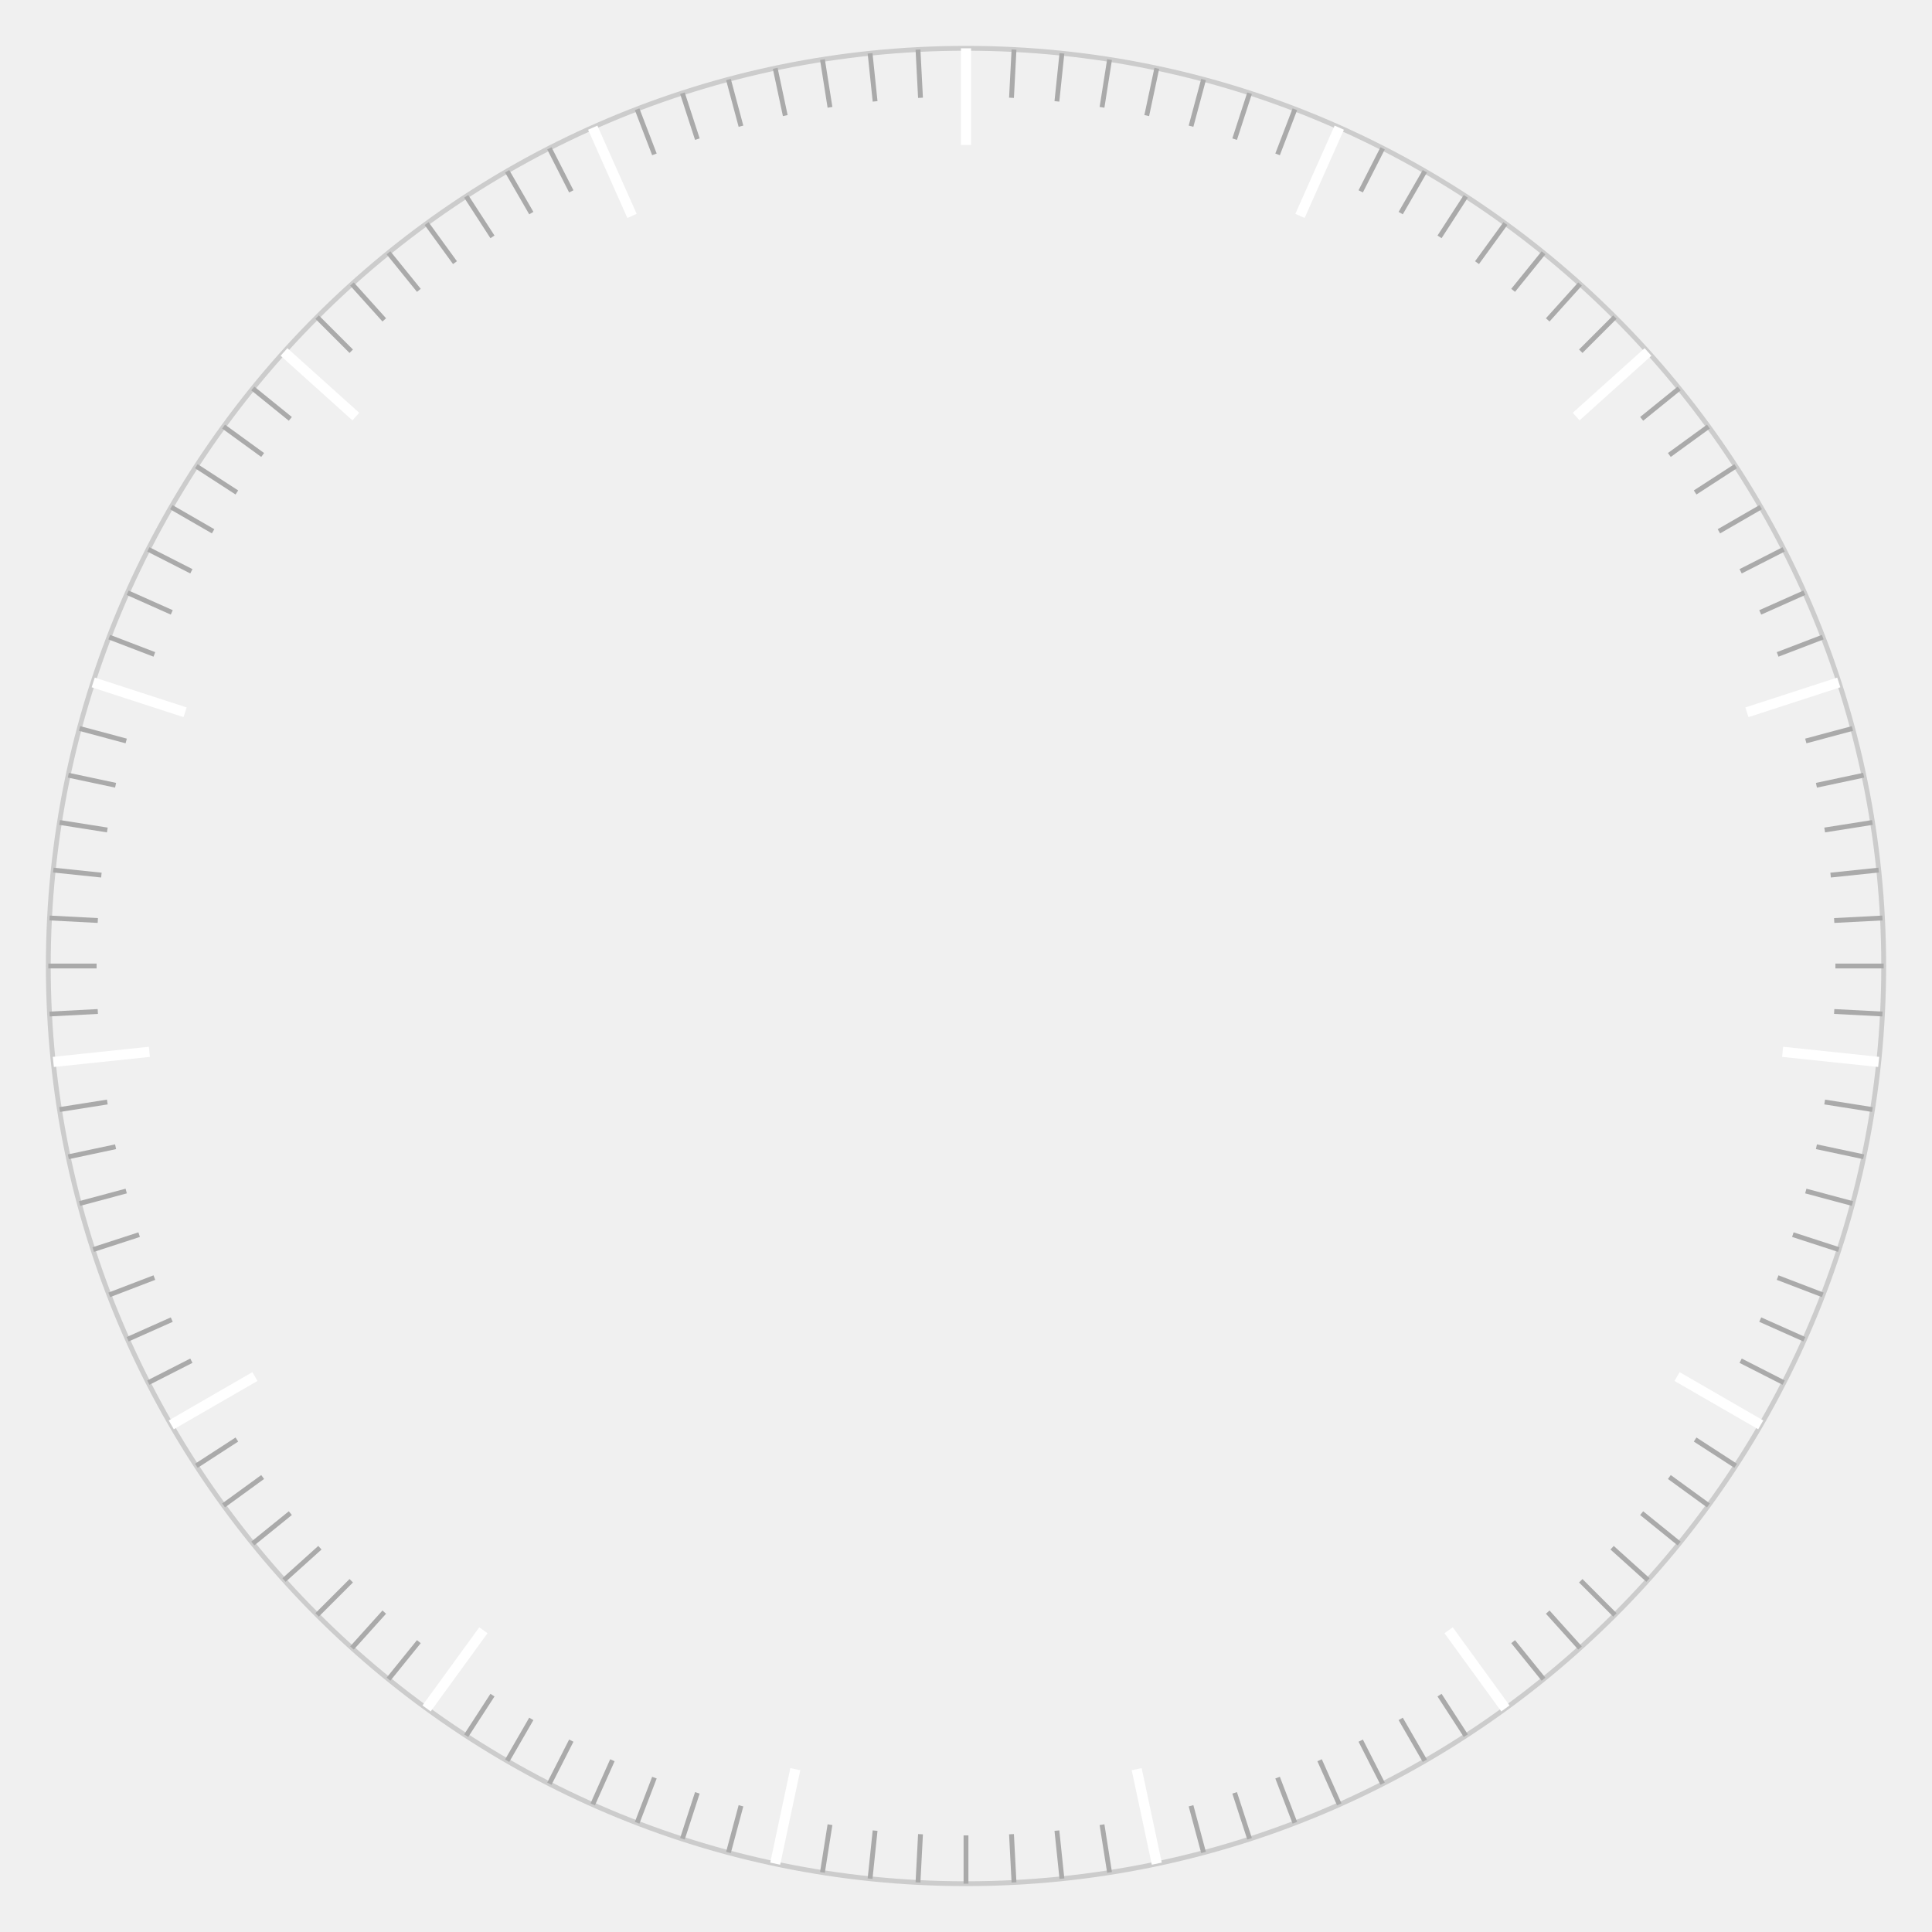
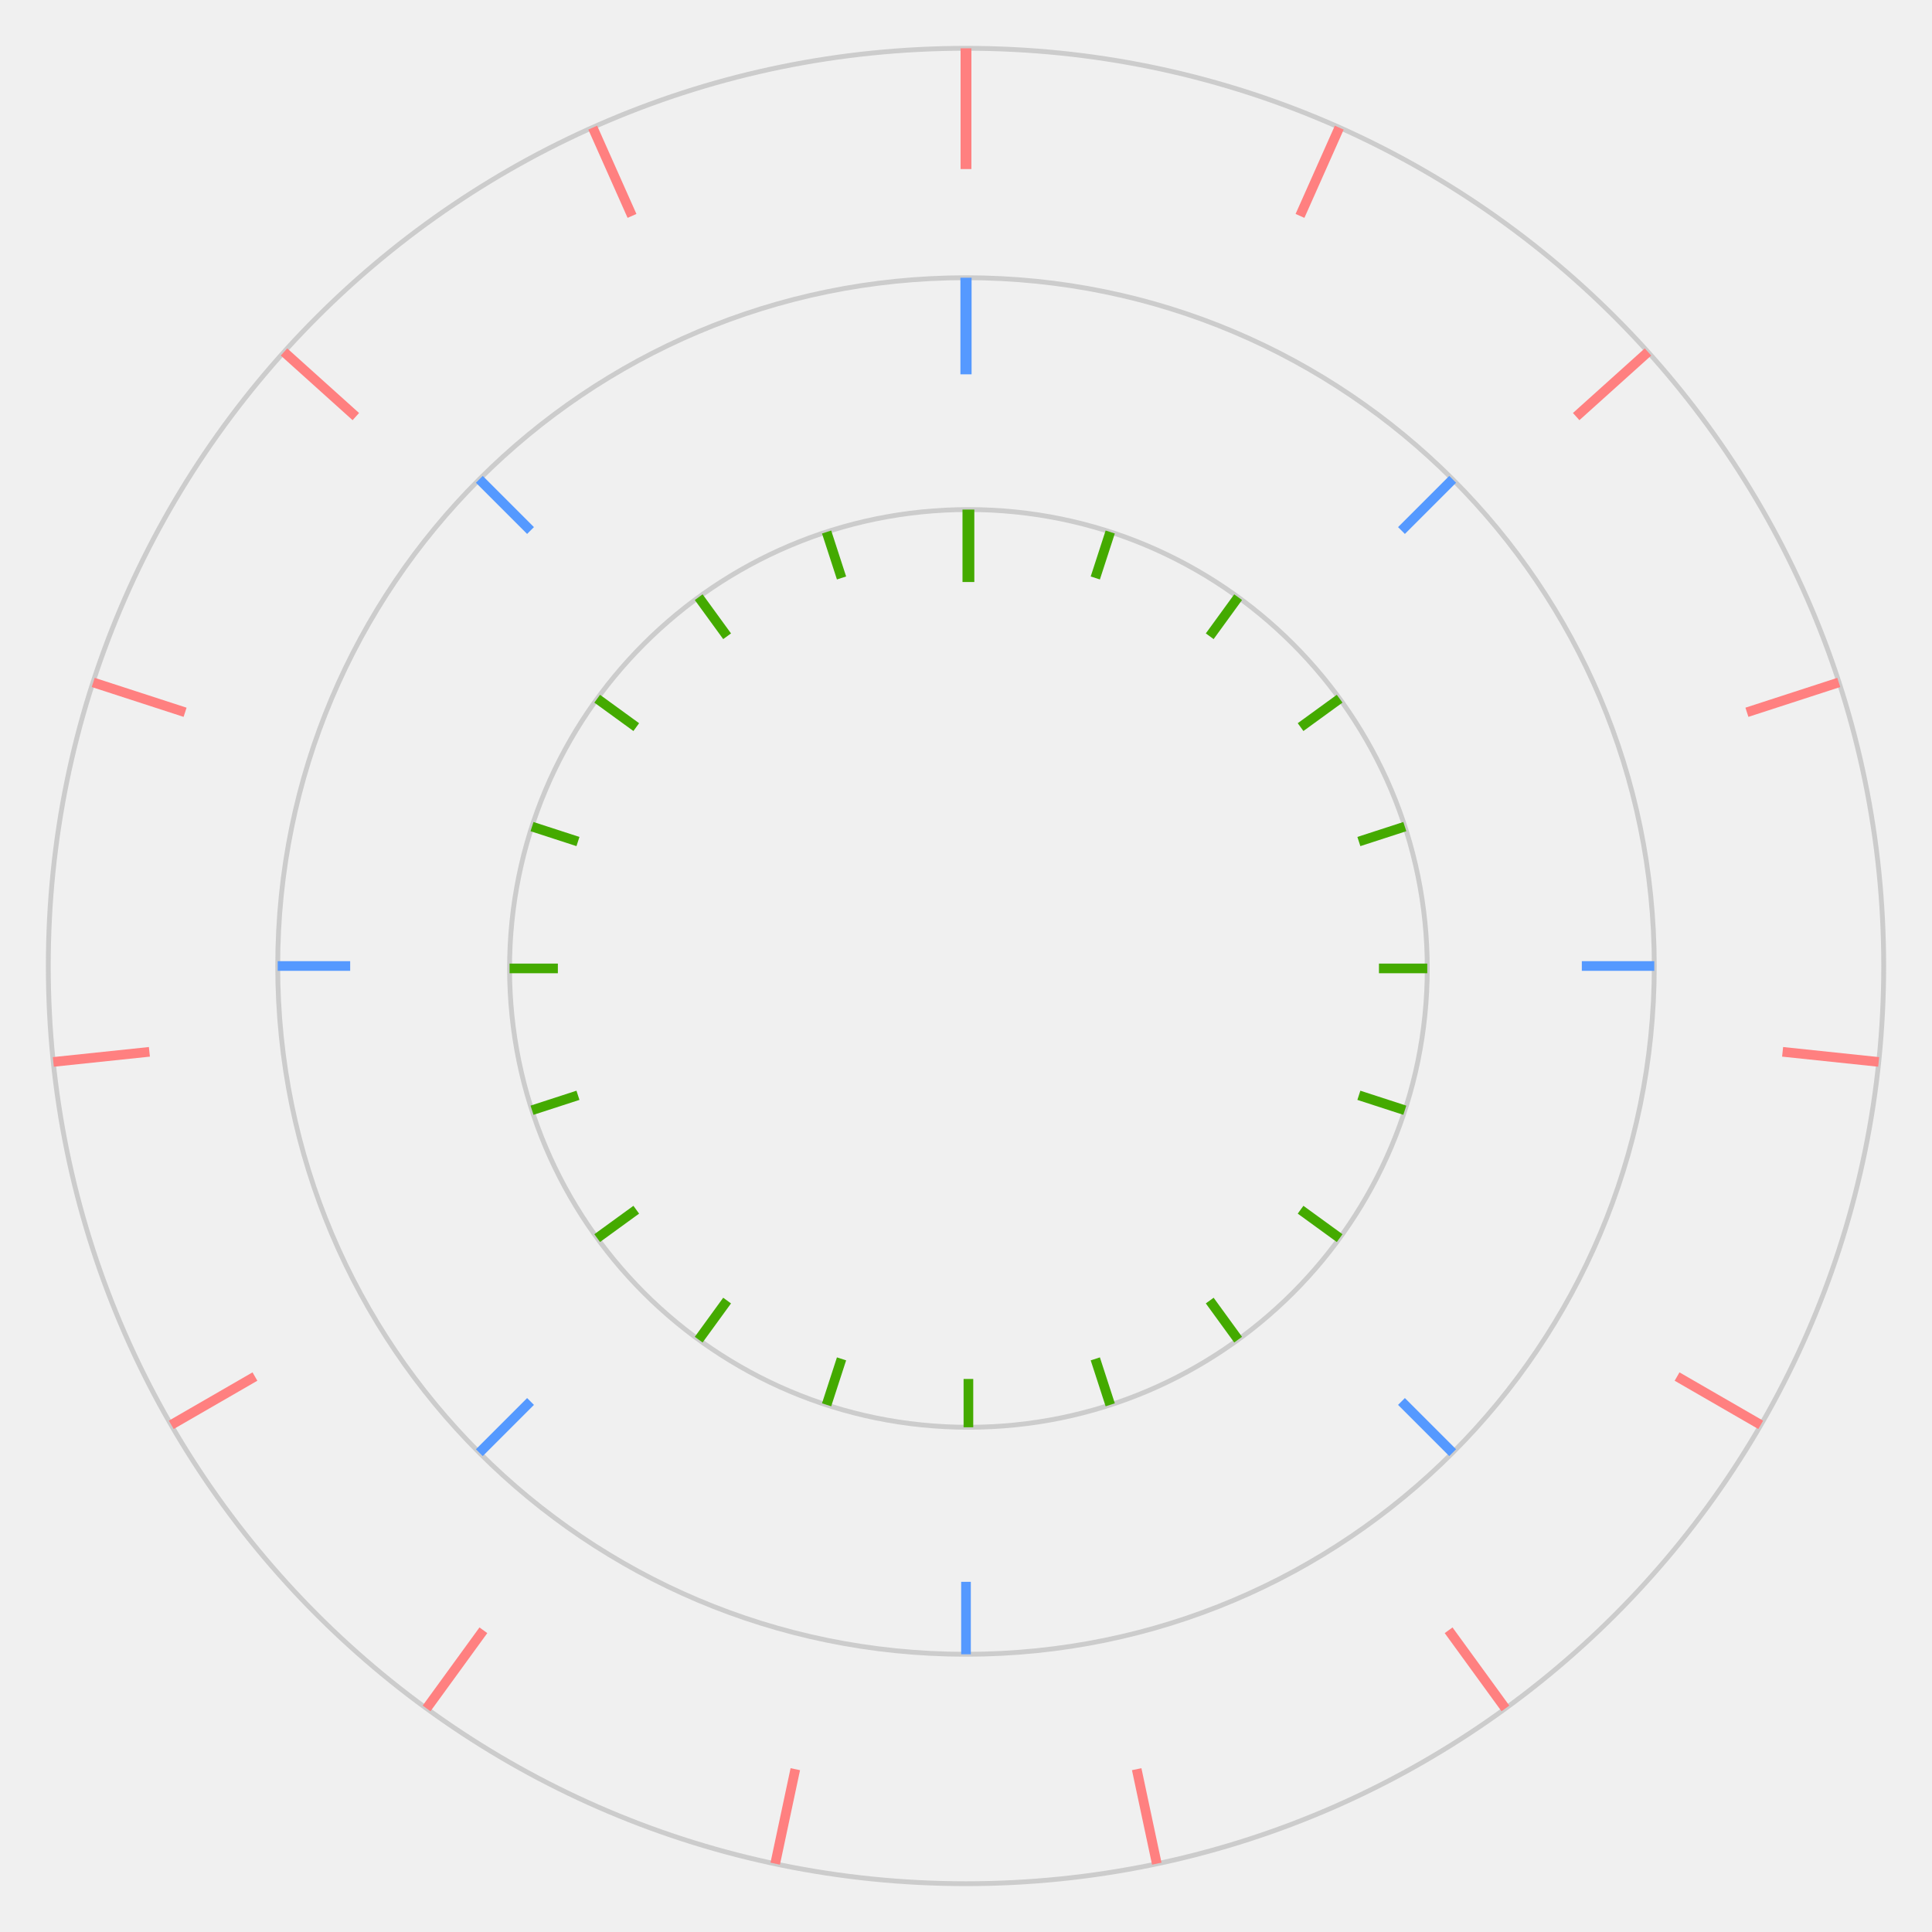
- <svg xmlns="http://www.w3.org/2000/svg" width="400" height="400" version="1.1" id="svg120">
-   <defs id="defs120" />
-   <circle cx="200" cy="200" r="190" stroke="#ccc" stroke-width="1" fill="none" id="circle1" />
-   <g transform="translate(200,200)" id="g120">
-     <line x1="0.00" y1="-170.00" x2="0.00" y2="-190.00" stroke="black" stroke-width="2" id="line1" style="stroke-width:2.104;stroke-dasharray:none;fill:#ffffff;stroke:#ffffff" />
-     <line x1="9.42" y1="-179.75" x2="9.94" y2="-189.74" stroke="black" stroke-width="1" id="line2" style="stroke-width:1.002;stroke-dasharray:none;fill:#aaaaaa;stroke:#aaaaaa" />
-     <line x1="18.82" y1="-179.01" x2="19.86" y2="-188.96" stroke="black" stroke-width="1" id="line3" style="stroke-width:1.002;stroke-dasharray:none;fill:#aaaaaa;stroke:#aaaaaa" />
-     <line x1="28.16" y1="-177.78" x2="29.72" y2="-187.66" stroke="black" stroke-width="1" id="line4" style="stroke-width:1.002;stroke-dasharray:none;fill:#aaaaaa;stroke:#aaaaaa" />
-     <line x1="37.42" y1="-176.07" x2="39.50" y2="-185.85" stroke="black" stroke-width="1" id="line5" style="stroke-width:1.002;stroke-dasharray:none;fill:#aaaaaa;stroke:#aaaaaa" />
-     <line x1="46.59" y1="-173.87" x2="49.18" y2="-183.53" stroke="black" stroke-width="1" id="line6" style="stroke-width:1.002;stroke-dasharray:none;fill:#aaaaaa;stroke:#aaaaaa" />
-     <line x1="55.62" y1="-171.19" x2="58.71" y2="-180.70" stroke="black" stroke-width="1" id="line7" style="stroke-width:1.002;stroke-dasharray:none;fill:#aaaaaa;stroke:#aaaaaa" />
-     <line x1="64.51" y1="-168.04" x2="68.09" y2="-177.38" stroke="black" stroke-width="1" id="line8" style="stroke-width:1.002;stroke-dasharray:none;fill:#aaaaaa;stroke:#aaaaaa" />
-     <line x1="69.15" y1="-155.30" x2="77.28" y2="-173.57" stroke="black" stroke-width="2" id="line9" style="stroke-width:2.104;stroke-dasharray:none;fill:#ffffff;stroke:#ffffff" />
-     <line x1="81.72" y1="-160.38" x2="86.26" y2="-169.29" stroke="black" stroke-width="1" id="line10" style="stroke-width:1.002;stroke-dasharray:none;fill:#aaaaaa;stroke:#aaaaaa" />
-     <line x1="90.00" y1="-155.88" x2="95.00" y2="-164.54" stroke="black" stroke-width="1" id="line11" style="stroke-width:1.002;stroke-dasharray:none;fill:#aaaaaa;stroke:#aaaaaa" />
-     <line x1="98.04" y1="-150.96" x2="103.48" y2="-159.35" stroke="black" stroke-width="1" id="line12" style="stroke-width:1.002;stroke-dasharray:none;fill:#aaaaaa;stroke:#aaaaaa" />
-     <line x1="105.80" y1="-145.62" x2="111.68" y2="-153.71" stroke="black" stroke-width="1" id="line13" style="stroke-width:1.002;stroke-dasharray:none;fill:#aaaaaa;stroke:#aaaaaa" />
-     <line x1="113.28" y1="-139.89" x2="119.57" y2="-147.66" stroke="black" stroke-width="1" id="line14" style="stroke-width:1.002;stroke-dasharray:none;fill:#aaaaaa;stroke:#aaaaaa" />
-     <line x1="120.44" y1="-133.77" x2="127.13" y2="-141.20" stroke="black" stroke-width="1" id="line15" style="stroke-width:1.002;stroke-dasharray:none;fill:#aaaaaa;stroke:#aaaaaa" />
-     <line x1="127.28" y1="-127.28" x2="134.35" y2="-134.35" stroke="black" stroke-width="1" id="line16" style="stroke-width:1.002;stroke-dasharray:none;fill:#aaaaaa;stroke:#aaaaaa" />
-     <line x1="126.33" y1="-113.75" x2="141.20" y2="-127.13" stroke="black" stroke-width="2" id="line17" style="stroke-width:2.104;stroke-dasharray:none;fill:#ffffff;stroke:#ffffff" />
-     <line x1="139.89" y1="-113.28" x2="147.66" y2="-119.57" stroke="black" stroke-width="1" id="line18" style="stroke-width:1.002;stroke-dasharray:none;fill:#aaaaaa;stroke:#aaaaaa" />
-     <line x1="145.62" y1="-105.80" x2="153.71" y2="-111.68" stroke="black" stroke-width="1" id="line19" style="stroke-width:1.002;stroke-dasharray:none;fill:#aaaaaa;stroke:#aaaaaa" />
-     <line x1="150.96" y1="-98.04" x2="159.35" y2="-103.48" stroke="black" stroke-width="1" id="line20" style="stroke-width:1.002;stroke-dasharray:none;fill:#aaaaaa;stroke:#aaaaaa" />
-     <line x1="155.88" y1="-90.00" x2="164.54" y2="-95.00" stroke="black" stroke-width="1" id="line21" style="stroke-width:1.002;stroke-dasharray:none;fill:#aaaaaa;stroke:#aaaaaa" />
-     <line x1="160.38" y1="-81.72" x2="169.29" y2="-86.26" stroke="black" stroke-width="1" id="line22" style="stroke-width:1.002;stroke-dasharray:none;fill:#aaaaaa;stroke:#aaaaaa" />
-     <line x1="164.44" y1="-73.21" x2="173.57" y2="-77.28" stroke="black" stroke-width="1" id="line23" style="stroke-width:1.002;stroke-dasharray:none;fill:#aaaaaa;stroke:#aaaaaa" />
-     <line x1="168.04" y1="-64.51" x2="177.38" y2="-68.09" stroke="black" stroke-width="1" id="line24" style="stroke-width:1.002;stroke-dasharray:none;fill:#aaaaaa;stroke:#aaaaaa" />
-     <line x1="161.68" y1="-52.53" x2="180.70" y2="-58.71" stroke="black" stroke-width="2" id="line25" style="stroke-width:2.104;stroke-dasharray:none;fill:#ffffff;stroke:#ffffff" />
-     <line x1="173.87" y1="-46.59" x2="183.53" y2="-49.18" stroke="black" stroke-width="1" id="line26" style="stroke-width:1.002;stroke-dasharray:none;fill:#aaaaaa;stroke:#aaaaaa" />
-     <line x1="176.07" y1="-37.42" x2="185.85" y2="-39.50" stroke="black" stroke-width="1" id="line27" style="stroke-width:1.002;stroke-dasharray:none;fill:#aaaaaa;stroke:#aaaaaa" />
-     <line x1="177.78" y1="-28.16" x2="187.66" y2="-29.72" stroke="black" stroke-width="1" id="line28" style="stroke-width:1.002;stroke-dasharray:none;fill:#aaaaaa;stroke:#aaaaaa" />
-     <line x1="179.01" y1="-18.82" x2="188.96" y2="-19.86" stroke="black" stroke-width="1" id="line29" style="stroke-width:1.002;stroke-dasharray:none;fill:#aaaaaa;stroke:#aaaaaa" />
-     <line x1="179.75" y1="-9.42" x2="189.74" y2="-9.94" stroke="black" stroke-width="1" id="line30" style="stroke-width:1.002;stroke-dasharray:none;fill:#aaaaaa;stroke:#aaaaaa" />
-     <line x1="180.00" y1="-0.00" x2="190.00" y2="-0.00" stroke="black" stroke-width="1" id="line31" style="stroke-width:1.002;stroke-dasharray:none;fill:#aaaaaa;stroke:#aaaaaa" />
-     <line x1="179.75" y1="9.42" x2="189.74" y2="9.94" stroke="black" stroke-width="1" id="line32" style="stroke-width:1.002;stroke-dasharray:none;fill:#aaaaaa;stroke:#aaaaaa" />
-     <line x1="169.07" y1="17.77" x2="188.96" y2="19.86" stroke="black" stroke-width="2" id="line33" style="stroke-width:2.104;stroke-dasharray:none;fill:#ffffff;stroke:#ffffff" />
-     <line x1="177.78" y1="28.16" x2="187.66" y2="29.72" stroke="black" stroke-width="1" id="line34" style="stroke-width:1.002;stroke-dasharray:none;fill:#aaaaaa;stroke:#aaaaaa" />
-     <line x1="176.07" y1="37.42" x2="185.85" y2="39.50" stroke="black" stroke-width="1" id="line35" style="stroke-width:1.002;stroke-dasharray:none;fill:#aaaaaa;stroke:#aaaaaa" />
-     <line x1="173.87" y1="46.59" x2="183.53" y2="49.18" stroke="black" stroke-width="1" id="line36" style="stroke-width:1.002;stroke-dasharray:none;fill:#aaaaaa;stroke:#aaaaaa" />
-     <line x1="171.19" y1="55.62" x2="180.70" y2="58.71" stroke="black" stroke-width="1" id="line37" style="stroke-width:1.002;stroke-dasharray:none;fill:#aaaaaa;stroke:#aaaaaa" />
-     <line x1="168.04" y1="64.51" x2="177.38" y2="68.09" stroke="black" stroke-width="1" id="line38" style="stroke-width:1.002;stroke-dasharray:none;fill:#aaaaaa;stroke:#aaaaaa" />
-     <line x1="164.44" y1="73.21" x2="173.57" y2="77.28" stroke="black" stroke-width="1" id="line39" style="stroke-width:1.002;stroke-dasharray:none;fill:#aaaaaa;stroke:#aaaaaa" />
-     <line x1="160.38" y1="81.72" x2="169.29" y2="86.26" stroke="black" stroke-width="1" id="line40" style="stroke-width:1.002;stroke-dasharray:none;fill:#aaaaaa;stroke:#aaaaaa" />
-     <line x1="147.22" y1="85.00" x2="164.54" y2="95.00" stroke="black" stroke-width="2" id="line41" style="stroke-width:2.104;stroke-dasharray:none;fill:#ffffff;stroke:#ffffff" />
-     <line x1="150.96" y1="98.04" x2="159.35" y2="103.48" stroke="black" stroke-width="1" id="line42" style="stroke-width:1.002;stroke-dasharray:none;fill:#aaaaaa;stroke:#aaaaaa" />
-     <line x1="145.62" y1="105.80" x2="153.71" y2="111.68" stroke="black" stroke-width="1" id="line43" style="stroke-width:1.002;stroke-dasharray:none;fill:#aaaaaa;stroke:#aaaaaa" />
-     <line x1="139.89" y1="113.28" x2="147.66" y2="119.57" stroke="black" stroke-width="1" id="line44" style="stroke-width:1.002;stroke-dasharray:none;fill:#aaaaaa;stroke:#aaaaaa" />
-     <line x1="133.77" y1="120.44" x2="141.20" y2="127.13" stroke="black" stroke-width="1" id="line45" style="stroke-width:1.002;stroke-dasharray:none;fill:#aaaaaa;stroke:#aaaaaa" />
-     <line x1="127.28" y1="127.28" x2="134.35" y2="134.35" stroke="black" stroke-width="1" id="line46" style="stroke-width:1.002;stroke-dasharray:none;fill:#aaaaaa;stroke:#aaaaaa" />
-     <line x1="120.44" y1="133.77" x2="127.13" y2="141.20" stroke="black" stroke-width="1" id="line47" style="stroke-width:1.002;stroke-dasharray:none;fill:#aaaaaa;stroke:#aaaaaa" />
-     <line x1="113.28" y1="139.89" x2="119.57" y2="147.66" stroke="black" stroke-width="1" id="line48" style="stroke-width:1.002;stroke-dasharray:none;fill:#aaaaaa;stroke:#aaaaaa" />
-     <line x1="99.92" y1="137.53" x2="111.68" y2="153.71" stroke="black" stroke-width="2" id="line49" style="stroke-width:2.104;stroke-dasharray:none;fill:#ffffff;stroke:#ffffff" />
-     <line x1="98.04" y1="150.96" x2="103.48" y2="159.35" stroke="black" stroke-width="1" id="line50" style="stroke-width:1.002;stroke-dasharray:none;fill:#aaaaaa;stroke:#aaaaaa" />
-     <line x1="90.00" y1="155.88" x2="95.00" y2="164.54" stroke="black" stroke-width="1" id="line51" style="stroke-width:1.002;stroke-dasharray:none;fill:#aaaaaa;stroke:#aaaaaa" />
-     <line x1="81.72" y1="160.38" x2="86.26" y2="169.29" stroke="black" stroke-width="1" id="line52" style="stroke-width:1.002;stroke-dasharray:none;fill:#aaaaaa;stroke:#aaaaaa" />
-     <line x1="73.21" y1="164.44" x2="77.28" y2="173.57" stroke="black" stroke-width="1" id="line53" style="stroke-width:1.002;stroke-dasharray:none;fill:#aaaaaa;stroke:#aaaaaa" />
-     <line x1="64.51" y1="168.04" x2="68.09" y2="177.38" stroke="black" stroke-width="1" id="line54" style="stroke-width:1.002;stroke-dasharray:none;fill:#aaaaaa;stroke:#aaaaaa" />
-     <line x1="55.62" y1="171.19" x2="58.71" y2="180.70" stroke="black" stroke-width="1" id="line55" style="stroke-width:1.002;stroke-dasharray:none;fill:#aaaaaa;stroke:#aaaaaa" />
-     <line x1="46.59" y1="173.87" x2="49.18" y2="183.53" stroke="black" stroke-width="1" id="line56" style="stroke-width:1.002;stroke-dasharray:none;fill:#aaaaaa;stroke:#aaaaaa" />
-     <line x1="35.34" y1="166.29" x2="39.50" y2="185.85" stroke="black" stroke-width="2" id="line57" style="stroke-width:2.104;stroke-dasharray:none;fill:#ffffff;stroke:#ffffff" />
-     <line x1="28.16" y1="177.78" x2="29.72" y2="187.66" stroke="black" stroke-width="1" id="line58" style="stroke-width:1.002;stroke-dasharray:none;fill:#aaaaaa;stroke:#aaaaaa" />
-     <line x1="18.82" y1="179.01" x2="19.86" y2="188.96" stroke="black" stroke-width="1" id="line59" style="stroke-width:1.002;stroke-dasharray:none;fill:#aaaaaa;stroke:#aaaaaa" />
-     <line x1="9.42" y1="179.75" x2="9.94" y2="189.74" stroke="black" stroke-width="1" id="line60" style="stroke-width:1.002;stroke-dasharray:none;fill:#aaaaaa;stroke:#aaaaaa" />
-     <line x1="0.00" y1="180.00" x2="0.00" y2="190.00" stroke="black" stroke-width="1" id="line61" style="stroke-width:1.002;stroke-dasharray:none;fill:#aaaaaa;stroke:#aaaaaa" />
-     <line x1="-9.42" y1="179.75" x2="-9.94" y2="189.74" stroke="black" stroke-width="1" id="line62" style="stroke-width:1.002;stroke-dasharray:none;fill:#aaaaaa;stroke:#aaaaaa" />
-     <line x1="-18.82" y1="179.01" x2="-19.86" y2="188.96" stroke="black" stroke-width="1" id="line63" style="stroke-width:1.002;stroke-dasharray:none;fill:#aaaaaa;stroke:#aaaaaa" />
-     <line x1="-28.16" y1="177.78" x2="-29.72" y2="187.66" stroke="black" stroke-width="1" id="line64" style="stroke-width:1.002;stroke-dasharray:none;fill:#aaaaaa;stroke:#aaaaaa" />
-     <line x1="-35.34" y1="166.29" x2="-39.50" y2="185.85" stroke="black" stroke-width="2" id="line65" style="stroke-width:2.104;stroke-dasharray:none;fill:#ffffff;stroke:#ffffff" />
-     <line x1="-46.59" y1="173.87" x2="-49.18" y2="183.53" stroke="black" stroke-width="1" id="line66" style="stroke-width:1.002;stroke-dasharray:none;fill:#aaaaaa;stroke:#aaaaaa" />
-     <line x1="-55.62" y1="171.19" x2="-58.71" y2="180.70" stroke="black" stroke-width="1" id="line67" style="stroke-width:1.002;stroke-dasharray:none;fill:#aaaaaa;stroke:#aaaaaa" />
-     <line x1="-64.51" y1="168.04" x2="-68.09" y2="177.38" stroke="black" stroke-width="1" id="line68" style="stroke-width:1.002;stroke-dasharray:none;fill:#aaaaaa;stroke:#aaaaaa" />
-     <line x1="-73.21" y1="164.44" x2="-77.28" y2="173.57" stroke="black" stroke-width="1" id="line69" style="stroke-width:1.002;stroke-dasharray:none;fill:#aaaaaa;stroke:#aaaaaa" />
-     <line x1="-81.72" y1="160.38" x2="-86.26" y2="169.29" stroke="black" stroke-width="1" id="line70" style="stroke-width:1.002;stroke-dasharray:none;fill:#aaaaaa;stroke:#aaaaaa" />
-     <line x1="-90.00" y1="155.88" x2="-95.00" y2="164.54" stroke="black" stroke-width="1" id="line71" style="stroke-width:1.002;stroke-dasharray:none;fill:#aaaaaa;stroke:#aaaaaa" />
-     <line x1="-98.04" y1="150.96" x2="-103.48" y2="159.35" stroke="black" stroke-width="1" id="line72" style="stroke-width:1.002;stroke-dasharray:none;fill:#aaaaaa;stroke:#aaaaaa" />
-     <line x1="-99.92" y1="137.53" x2="-111.68" y2="153.71" stroke="black" stroke-width="2" id="line73" style="stroke-width:2.104;stroke-dasharray:none;fill:#ffffff;stroke:#ffffff" />
-     <line x1="-113.28" y1="139.89" x2="-119.57" y2="147.66" stroke="black" stroke-width="1" id="line74" style="stroke-width:1.002;stroke-dasharray:none;fill:#aaaaaa;stroke:#aaaaaa" />
-     <line x1="-120.44" y1="133.77" x2="-127.13" y2="141.20" stroke="black" stroke-width="1" id="line75" style="stroke-width:1.002;stroke-dasharray:none;fill:#aaaaaa;stroke:#aaaaaa" />
-     <line x1="-127.28" y1="127.28" x2="-134.35" y2="134.35" stroke="black" stroke-width="1" id="line76" style="stroke-width:1.002;stroke-dasharray:none;fill:#aaaaaa;stroke:#aaaaaa" />
-     <line x1="-133.77" y1="120.44" x2="-141.20" y2="127.13" stroke="black" stroke-width="1" id="line77" style="stroke-width:1.002;stroke-dasharray:none;fill:#aaaaaa;stroke:#aaaaaa" />
-     <line x1="-139.89" y1="113.28" x2="-147.66" y2="119.57" stroke="black" stroke-width="1" id="line78" style="stroke-width:1.002;stroke-dasharray:none;fill:#aaaaaa;stroke:#aaaaaa" />
-     <line x1="-145.62" y1="105.80" x2="-153.71" y2="111.68" stroke="black" stroke-width="1" id="line79" style="stroke-width:1.002;stroke-dasharray:none;fill:#aaaaaa;stroke:#aaaaaa" />
-     <line x1="-150.96" y1="98.04" x2="-159.35" y2="103.48" stroke="black" stroke-width="1" id="line80" style="stroke-width:1.002;stroke-dasharray:none;fill:#aaaaaa;stroke:#aaaaaa" />
-     <line x1="-147.22" y1="85.00" x2="-164.54" y2="95.00" stroke="black" stroke-width="2" id="line81" style="stroke-width:2.104;stroke-dasharray:none;fill:#ffffff;stroke:#ffffff" />
-     <line x1="-160.38" y1="81.72" x2="-169.29" y2="86.26" stroke="black" stroke-width="1" id="line82" style="stroke-width:1.002;stroke-dasharray:none;fill:#aaaaaa;stroke:#aaaaaa" />
-     <line x1="-164.44" y1="73.21" x2="-173.57" y2="77.28" stroke="black" stroke-width="1" id="line83" style="stroke-width:1.002;stroke-dasharray:none;fill:#aaaaaa;stroke:#aaaaaa" />
-     <line x1="-168.04" y1="64.51" x2="-177.38" y2="68.09" stroke="black" stroke-width="1" id="line84" style="stroke-width:1.002;stroke-dasharray:none;fill:#aaaaaa;stroke:#aaaaaa" />
-     <line x1="-171.19" y1="55.62" x2="-180.70" y2="58.71" stroke="black" stroke-width="1" id="line85" style="stroke-width:1.002;stroke-dasharray:none;fill:#aaaaaa;stroke:#aaaaaa" />
-     <line x1="-173.87" y1="46.59" x2="-183.53" y2="49.18" stroke="black" stroke-width="1" id="line86" style="stroke-width:1.002;stroke-dasharray:none;fill:#aaaaaa;stroke:#aaaaaa" />
-     <line x1="-176.07" y1="37.42" x2="-185.85" y2="39.50" stroke="black" stroke-width="1" id="line87" style="stroke-width:1.002;stroke-dasharray:none;fill:#aaaaaa;stroke:#aaaaaa" />
-     <line x1="-177.78" y1="28.16" x2="-187.66" y2="29.72" stroke="black" stroke-width="1" id="line88" style="stroke-width:1.002;stroke-dasharray:none;fill:#aaaaaa;stroke:#aaaaaa" />
-     <line x1="-169.07" y1="17.77" x2="-188.96" y2="19.86" stroke="black" stroke-width="2" id="line89" style="stroke-width:2.104;stroke-dasharray:none;fill:#ffffff;stroke:#ffffff" />
-     <line x1="-179.75" y1="9.42" x2="-189.74" y2="9.94" stroke="black" stroke-width="1" id="line90" style="stroke-width:1.002;stroke-dasharray:none;fill:#aaaaaa;stroke:#aaaaaa" />
-     <line x1="-180.00" y1="0.00" x2="-190.00" y2="0.00" stroke="black" stroke-width="1" id="line91" style="stroke-width:1.002;stroke-dasharray:none;fill:#aaaaaa;stroke:#aaaaaa" />
-     <line x1="-179.75" y1="-9.42" x2="-189.74" y2="-9.94" stroke="black" stroke-width="1" id="line92" style="stroke-width:1.002;stroke-dasharray:none;fill:#aaaaaa;stroke:#aaaaaa" />
-     <line x1="-179.01" y1="-18.82" x2="-188.96" y2="-19.86" stroke="black" stroke-width="1" id="line93" style="stroke-width:1.002;stroke-dasharray:none;fill:#aaaaaa;stroke:#aaaaaa" />
-     <line x1="-177.78" y1="-28.16" x2="-187.66" y2="-29.72" stroke="black" stroke-width="1" id="line94" style="stroke-width:1.002;stroke-dasharray:none;fill:#aaaaaa;stroke:#aaaaaa" />
-     <line x1="-176.07" y1="-37.42" x2="-185.85" y2="-39.50" stroke="black" stroke-width="1" id="line95" style="stroke-width:1.002;stroke-dasharray:none;fill:#aaaaaa;stroke:#aaaaaa" />
-     <line x1="-173.87" y1="-46.59" x2="-183.53" y2="-49.18" stroke="black" stroke-width="1" id="line96" style="stroke-width:1.002;stroke-dasharray:none;fill:#aaaaaa;stroke:#aaaaaa" />
-     <line x1="-161.68" y1="-52.53" x2="-180.70" y2="-58.71" stroke="black" stroke-width="2" id="line97" style="stroke-width:2.104;stroke-dasharray:none;fill:#ffffff;stroke:#ffffff" />
-     <line x1="-168.04" y1="-64.51" x2="-177.38" y2="-68.09" stroke="black" stroke-width="1" id="line98" style="stroke-width:1.002;stroke-dasharray:none;fill:#aaaaaa;stroke:#aaaaaa" />
-     <line x1="-164.44" y1="-73.21" x2="-173.57" y2="-77.28" stroke="black" stroke-width="1" id="line99" style="stroke-width:1.002;stroke-dasharray:none;fill:#aaaaaa;stroke:#aaaaaa" />
-     <line x1="-160.38" y1="-81.72" x2="-169.29" y2="-86.26" stroke="black" stroke-width="1" id="line100" style="stroke-width:1.002;stroke-dasharray:none;fill:#aaaaaa;stroke:#aaaaaa" />
-     <line x1="-155.88" y1="-90.00" x2="-164.54" y2="-95.00" stroke="black" stroke-width="1" id="line101" style="stroke-width:1.002;stroke-dasharray:none;fill:#aaaaaa;stroke:#aaaaaa" />
-     <line x1="-150.96" y1="-98.04" x2="-159.35" y2="-103.48" stroke="black" stroke-width="1" id="line102" style="stroke-width:1.002;stroke-dasharray:none;fill:#aaaaaa;stroke:#aaaaaa" />
-     <line x1="-145.62" y1="-105.80" x2="-153.71" y2="-111.68" stroke="black" stroke-width="1" id="line103" style="stroke-width:1.002;stroke-dasharray:none;fill:#aaaaaa;stroke:#aaaaaa" />
-     <line x1="-139.89" y1="-113.28" x2="-147.66" y2="-119.57" stroke="black" stroke-width="1" id="line104" style="stroke-width:1.002;stroke-dasharray:none;fill:#aaaaaa;stroke:#aaaaaa" />
-     <line x1="-126.33" y1="-113.75" x2="-141.20" y2="-127.13" stroke="black" stroke-width="2" id="line105" style="stroke-width:2.104;stroke-dasharray:none;fill:#ffffff;stroke:#ffffff" />
-     <line x1="-127.28" y1="-127.28" x2="-134.35" y2="-134.35" stroke="black" stroke-width="1" id="line106" style="stroke-width:1.002;stroke-dasharray:none;fill:#aaaaaa;stroke:#aaaaaa" />
-     <line x1="-120.44" y1="-133.77" x2="-127.13" y2="-141.20" stroke="black" stroke-width="1" id="line107" style="stroke-width:1.002;stroke-dasharray:none;fill:#aaaaaa;stroke:#aaaaaa" />
-     <line x1="-113.28" y1="-139.89" x2="-119.57" y2="-147.66" stroke="black" stroke-width="1" id="line108" style="stroke-width:1.002;stroke-dasharray:none;fill:#aaaaaa;stroke:#aaaaaa" />
-     <line x1="-105.80" y1="-145.62" x2="-111.68" y2="-153.71" stroke="black" stroke-width="1" id="line109" style="stroke-width:1.002;stroke-dasharray:none;fill:#aaaaaa;stroke:#aaaaaa" />
-     <line x1="-98.04" y1="-150.96" x2="-103.48" y2="-159.35" stroke="black" stroke-width="1" id="line110" style="stroke-width:1.002;stroke-dasharray:none;fill:#aaaaaa;stroke:#aaaaaa" />
-     <line x1="-90.00" y1="-155.88" x2="-95.00" y2="-164.54" stroke="black" stroke-width="1" id="line111" style="stroke-width:1.002;stroke-dasharray:none;fill:#aaaaaa;stroke:#aaaaaa" />
-     <line x1="-81.72" y1="-160.38" x2="-86.26" y2="-169.29" stroke="black" stroke-width="1" id="line112" style="stroke-width:1.002;stroke-dasharray:none;fill:#aaaaaa;stroke:#aaaaaa" />
-     <line x1="-69.15" y1="-155.30" x2="-77.28" y2="-173.57" stroke="black" stroke-width="2" id="line113" style="stroke-width:2.104;stroke-dasharray:none;fill:#ffffff;stroke:#ffffff" />
-     <line x1="-64.51" y1="-168.04" x2="-68.09" y2="-177.38" stroke="black" stroke-width="1" id="line114" style="stroke-width:1.002;stroke-dasharray:none;fill:#aaaaaa;stroke:#aaaaaa" />
-     <line x1="-55.62" y1="-171.19" x2="-58.71" y2="-180.70" stroke="black" stroke-width="1" id="line115" style="stroke-width:1.002;stroke-dasharray:none;fill:#aaaaaa;stroke:#aaaaaa" />
-     <line x1="-46.59" y1="-173.87" x2="-49.18" y2="-183.53" stroke="black" stroke-width="1" id="line116" style="stroke-width:1.002;stroke-dasharray:none;fill:#aaaaaa;stroke:#aaaaaa" />
-     <line x1="-37.42" y1="-176.07" x2="-39.50" y2="-185.85" stroke="black" stroke-width="1" id="line117" style="stroke-width:1.002;stroke-dasharray:none;fill:#aaaaaa;stroke:#aaaaaa" />
-     <line x1="-28.16" y1="-177.78" x2="-29.72" y2="-187.66" stroke="black" stroke-width="1" id="line118" style="stroke-width:1.002;stroke-dasharray:none;fill:#aaaaaa;stroke:#aaaaaa" />
-     <line x1="-18.82" y1="-179.01" x2="-19.86" y2="-188.96" stroke="black" stroke-width="1" id="line119" style="stroke-width:1.002;stroke-dasharray:none;fill:#aaaaaa;stroke:#aaaaaa" />
-     <line x1="-9.42" y1="-179.75" x2="-9.94" y2="-189.74" stroke="black" stroke-width="1" id="line120" style="stroke-width:1.002;stroke-dasharray:none;fill:#aaaaaa;stroke:#aaaaaa" />
-   </g>
+ <svg xmlns="http://www.w3.org/2000/svg" width="400" height="400" version="1.1" id="svg15" xml:space="preserve">
+   <defs id="defs15" />
+   <circle cx="200" cy="200" r="190" stroke="#cccccc" stroke-width="1" fill="none" id="circle1" style="display:inline" />
+   <line x1="200" y1="35" x2="200" y2="10" stroke="#ff8080" stroke-width="2.236" id="line1" />
+   <line x1="269.15" y1="44.7" x2="277.28" y2="26.43" stroke="#ff8080" stroke-width="2" id="line2" />
+   <line x1="326.33" y1="86.25" x2="341.2" y2="72.87" stroke="#ff8080" stroke-width="2" id="line3" />
+   <line x1="361.68" y1="147.47" x2="380.7" y2="141.29" stroke="#ff8080" stroke-width="2" id="line4" />
+   <line x1="369.07" y1="217.77" x2="388.96" y2="219.86" stroke="#ff8080" stroke-width="2" id="line5" />
+   <line x1="347.22" y1="285" x2="364.54" y2="295" stroke="#ff8080" stroke-width="2" id="line6" />
+   <line x1="299.92" y1="337.53" x2="311.68" y2="353.71" stroke="#ff8080" stroke-width="2" id="line7" />
+   <line x1="235.34" y1="366.29" x2="239.5" y2="385.85" stroke="#ff8080" stroke-width="2" id="line8" />
+   <line x1="164.66" y1="366.29" x2="160.5" y2="385.85" stroke="#ff8080" stroke-width="2" id="line9" />
+   <line x1="100.08" y1="337.53" x2="88.32" y2="353.71" stroke="#ff8080" stroke-width="2" id="line10" />
+   <line x1="52.78" y1="285" x2="35.46" y2="295" stroke="#ff8080" stroke-width="2" id="line11" />
+   <line x1="30.93" y1="217.77" x2="11.04" y2="219.86" stroke="#ff8080" stroke-width="2" id="line12" />
+   <line x1="38.32" y1="147.47" x2="19.3" y2="141.29" stroke="#ff8080" stroke-width="2" id="line13" />
+   <line x1="73.67" y1="86.25" x2="58.8" y2="72.87" stroke="#ff8080" stroke-width="2" id="line14" />
+   <line x1="130.85" y1="44.7" x2="122.72" y2="26.43" stroke="#ff8080" stroke-width="2" id="line15" />
+   <circle cx="200" cy="200" r="142.5" stroke="#cccccc" stroke-width="1" fill="none" id="circle1-5" />
+   <line x1="200" y1="77.5" x2="200" y2="57.5" stroke="#5599ff" stroke-width="2.309" id="line1-9" />
+   <line x1="290.16" y1="109.84" x2="300.76" y2="99.24" stroke="#5599ff" stroke-width="2" id="line2-2" />
+   <line x1="327.5" y1="200" x2="342.5" y2="200" stroke="#5599ff" stroke-width="2" id="line3-2" />
+   <line x1="290.16" y1="290.16" x2="300.76" y2="300.76" stroke="#5599ff" stroke-width="2" id="line4-8" />
+   <line x1="200" y1="327.5" x2="200" y2="342.5" stroke="#5599ff" stroke-width="2" id="line5-9" />
+   <line x1="109.84" y1="290.16" x2="99.24" y2="300.76" stroke="#5599ff" stroke-width="2" id="line6-7" />
+   <line x1="72.5" y1="200" x2="57.5" y2="200" stroke="#5599ff" stroke-width="2" id="line7-3" />
+   <line x1="109.84" y1="109.84" x2="99.24" y2="99.24" stroke="#5599ff" stroke-width="2" id="line8-6" />
+   <circle cx="200.5" cy="200.5" r="95" stroke="#cccccc" stroke-width="1" fill="none" id="circle1-1" />
+   <line x1="200.5" y1="120.5" x2="200.5" y2="105.5" stroke="#44aa00" stroke-width="2.449" id="line1-2" />
+   <line x1="226.77" y1="119.66" x2="229.86" y2="110.15" stroke="#44aa00" stroke-width="2" id="line2-9" />
+   <line x1="250.46" y1="131.73" x2="256.34" y2="123.64" stroke="#44aa00" stroke-width="2" id="line3-3" />
+   <line x1="269.27" y1="150.54" x2="277.36" y2="144.66" stroke="#44aa00" stroke-width="2" id="line4-1" />
+   <line x1="281.34" y1="174.23" x2="290.85" y2="171.14" stroke="#44aa00" stroke-width="2" id="line5-94" />
+   <line x1="285.5" y1="200.5" x2="295.5" y2="200.5" stroke="#44aa00" stroke-width="2" id="line6-78" />
+   <line x1="281.34" y1="226.77" x2="290.85" y2="229.86" stroke="#44aa00" stroke-width="2" id="line7-4" />
+   <line x1="269.27" y1="250.46" x2="277.36" y2="256.34" stroke="#44aa00" stroke-width="2" id="line8-5" />
+   <line x1="250.46" y1="269.27" x2="256.34" y2="277.36" stroke="#44aa00" stroke-width="2" id="line9-0" />
+   <line x1="226.77" y1="281.34" x2="229.86" y2="290.85" stroke="#44aa00" stroke-width="2" id="line10-3" />
+   <line x1="200.5" y1="285.5" x2="200.5" y2="295.5" stroke="#44aa00" stroke-width="2" id="line11-6" />
+   <line x1="174.23" y1="281.34" x2="171.14" y2="290.85" stroke="#44aa00" stroke-width="2" id="line12-1" />
+   <line x1="150.54" y1="269.27" x2="144.66" y2="277.36" stroke="#44aa00" stroke-width="2" id="line13-0" />
+   <line x1="131.73" y1="250.46" x2="123.64" y2="256.34" stroke="#44aa00" stroke-width="2" id="line14-6" />
+   <line x1="119.66" y1="226.77" x2="110.15" y2="229.86" stroke="#44aa00" stroke-width="2" id="line15-3" />
+   <line x1="115.5" y1="200.5" x2="105.5" y2="200.5" stroke="#44aa00" stroke-width="2" id="line16" />
+   <line x1="119.66" y1="174.23" x2="110.15" y2="171.14" stroke="#44aa00" stroke-width="2" id="line17" />
+   <line x1="131.73" y1="150.54" x2="123.64" y2="144.66" stroke="#44aa00" stroke-width="2" id="line18" />
+   <line x1="150.54" y1="131.73" x2="144.66" y2="123.64" stroke="#44aa00" stroke-width="2" id="line19" />
+   <line x1="174.23" y1="119.66" x2="171.14" y2="110.15" stroke="#44aa00" stroke-width="2" id="line20" />
</svg>
